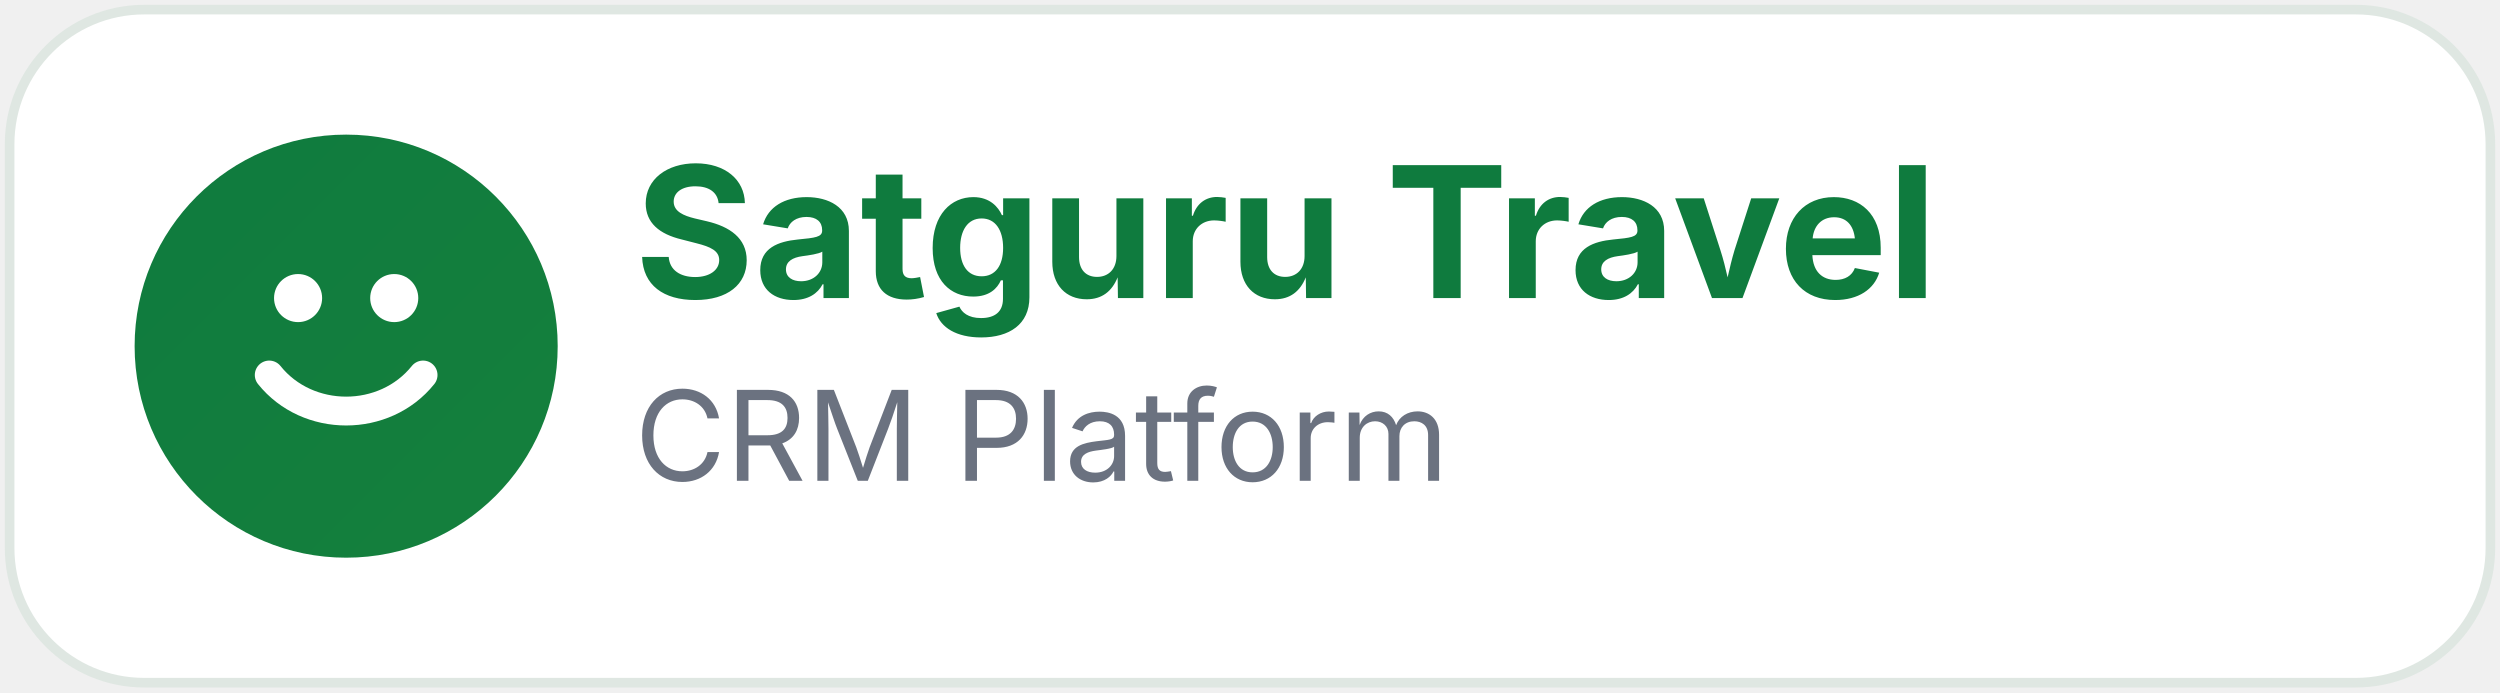
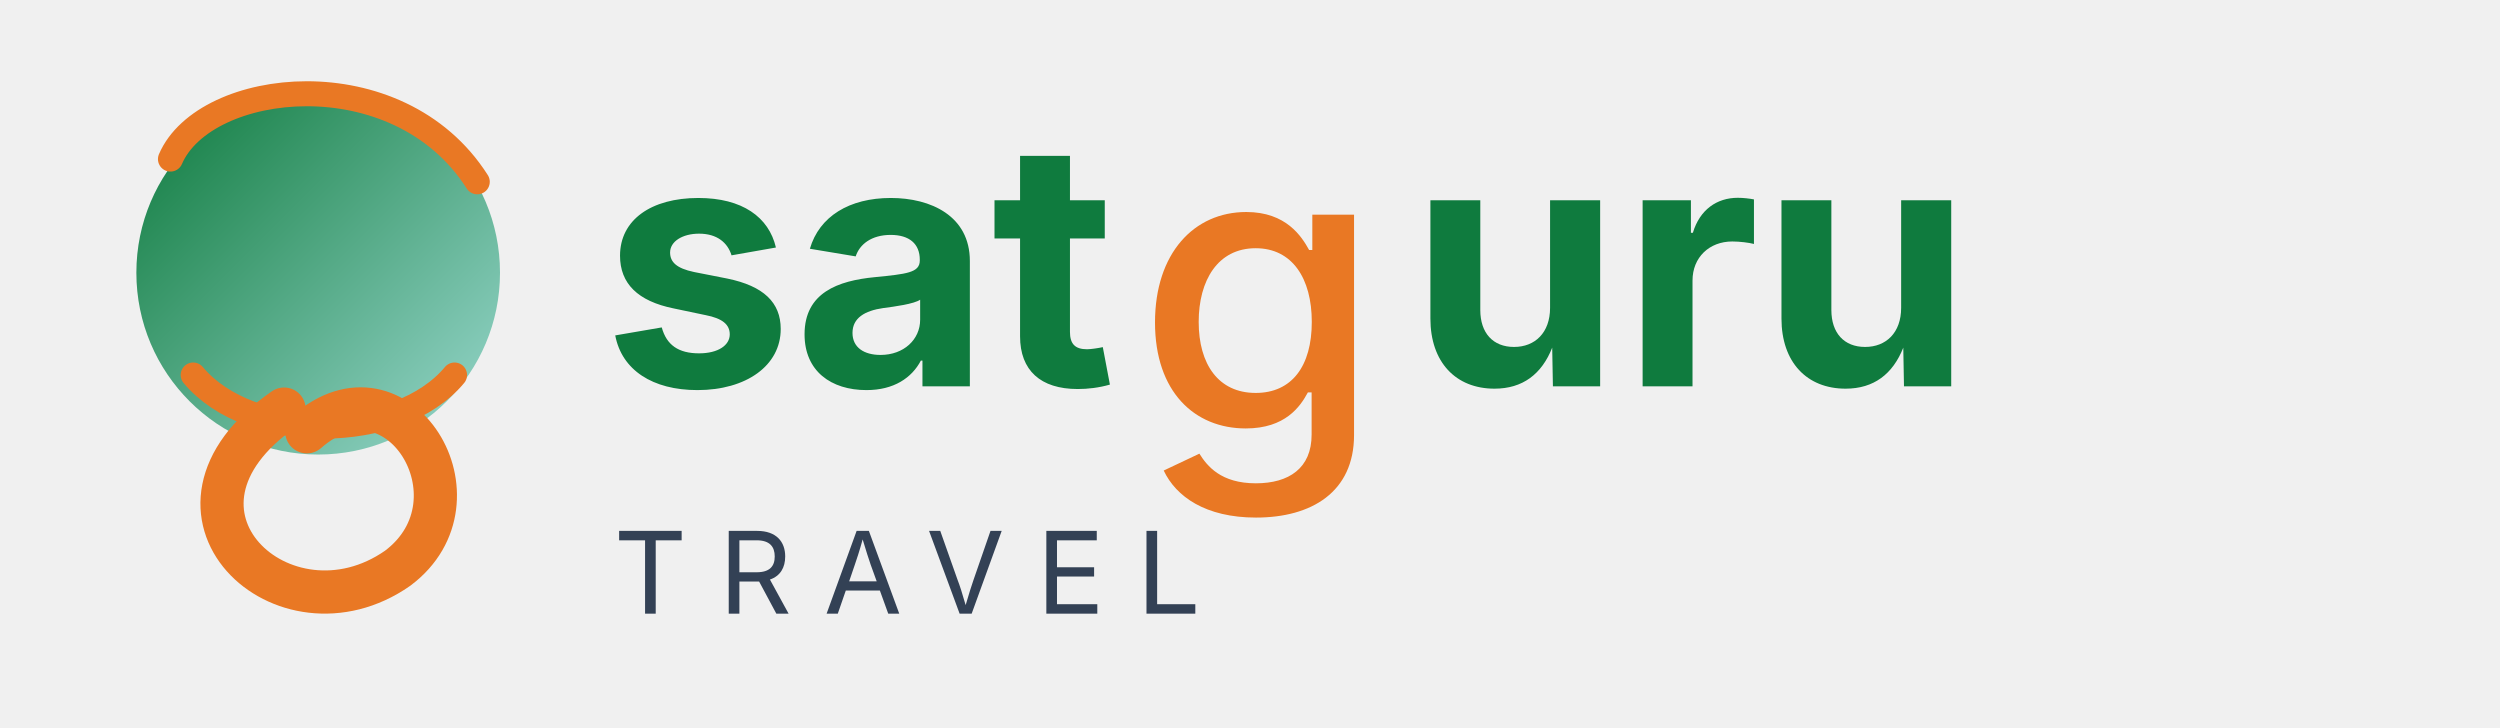
- <svg xmlns="http://www.w3.org/2000/svg" width="260" height="72" viewBox="0 0 260 72" fill="none">
-   <rect x="1" y="1" width="258" height="70" rx="14" fill="white" stroke="#dfe7e2" />
-   <circle cx="36" cy="36" r="22" fill="url(#g)" />
-   <path d="M28 39c4 5 12 5 16 0" stroke="white" stroke-width="3" stroke-linecap="round" />
-   <circle cx="31" cy="31" r="2.5" fill="white" />
-   <circle cx="41" cy="31" r="2.5" fill="white" />
-   <text x="66" y="31" font-family="Inter, Arial, sans-serif" font-size="19" font-weight="700" fill="#0f7b3e">Satguru Travel</text>
-   <text x="66" y="50" font-family="Inter, Arial, sans-serif" font-size="13" fill="#6b7280">CRM Platform</text>
+ <svg xmlns="http://www.w3.org/2000/svg" width="220" height="64" viewBox="0 0 220 64" fill="none">
  <defs>
-     <linearGradient id="g" x1="14" y1="14" x2="58" y2="58" gradientUnits="userSpaceOnUse">
+     <linearGradient id="globe" x1="13" y1="8" x2="41" y2="36" gradientUnits="userSpaceOnUse">
      <stop stop-color="#0f7b3e" />
-       <stop offset="1" stop-color="#15803d" />
+       <stop offset="1" stop-color="#8ccfc0" />
    </linearGradient>
  </defs>
+   <circle cx="28" cy="24" r="16" fill="url(#globe)" />
+   <path d="M15 14c3-7 20-9 27 2" stroke="#e97824" stroke-width="2.2" stroke-linecap="round" />
+   <path d="M40 33c-5 6-18 6-23 0" stroke="#e97824" stroke-width="2.2" stroke-linecap="round" />
+   <path d="M27 38c8-7 16 6 8 12-10 7-23-5-10-14" stroke="#e97824" stroke-width="3.8" stroke-linecap="round" fill="none" />
+   <text x="53" y="34" font-family="Inter, Arial, sans-serif" font-size="30" font-weight="700" fill="#0f7b3e">sat</text>
+   <text x="100" y="38" font-family="Inter, Arial, sans-serif" font-size="35" font-weight="500" fill="#e97824">g</text>
+   <text x="124" y="34" font-family="Inter, Arial, sans-serif" font-size="30" font-weight="700" fill="#0f7b3e">uru</text>
+   <text x="54" y="54" font-family="Inter, Arial, sans-serif" font-size="10" letter-spacing="2.8" fill="#334155">TRAVEL</text>
</svg>
